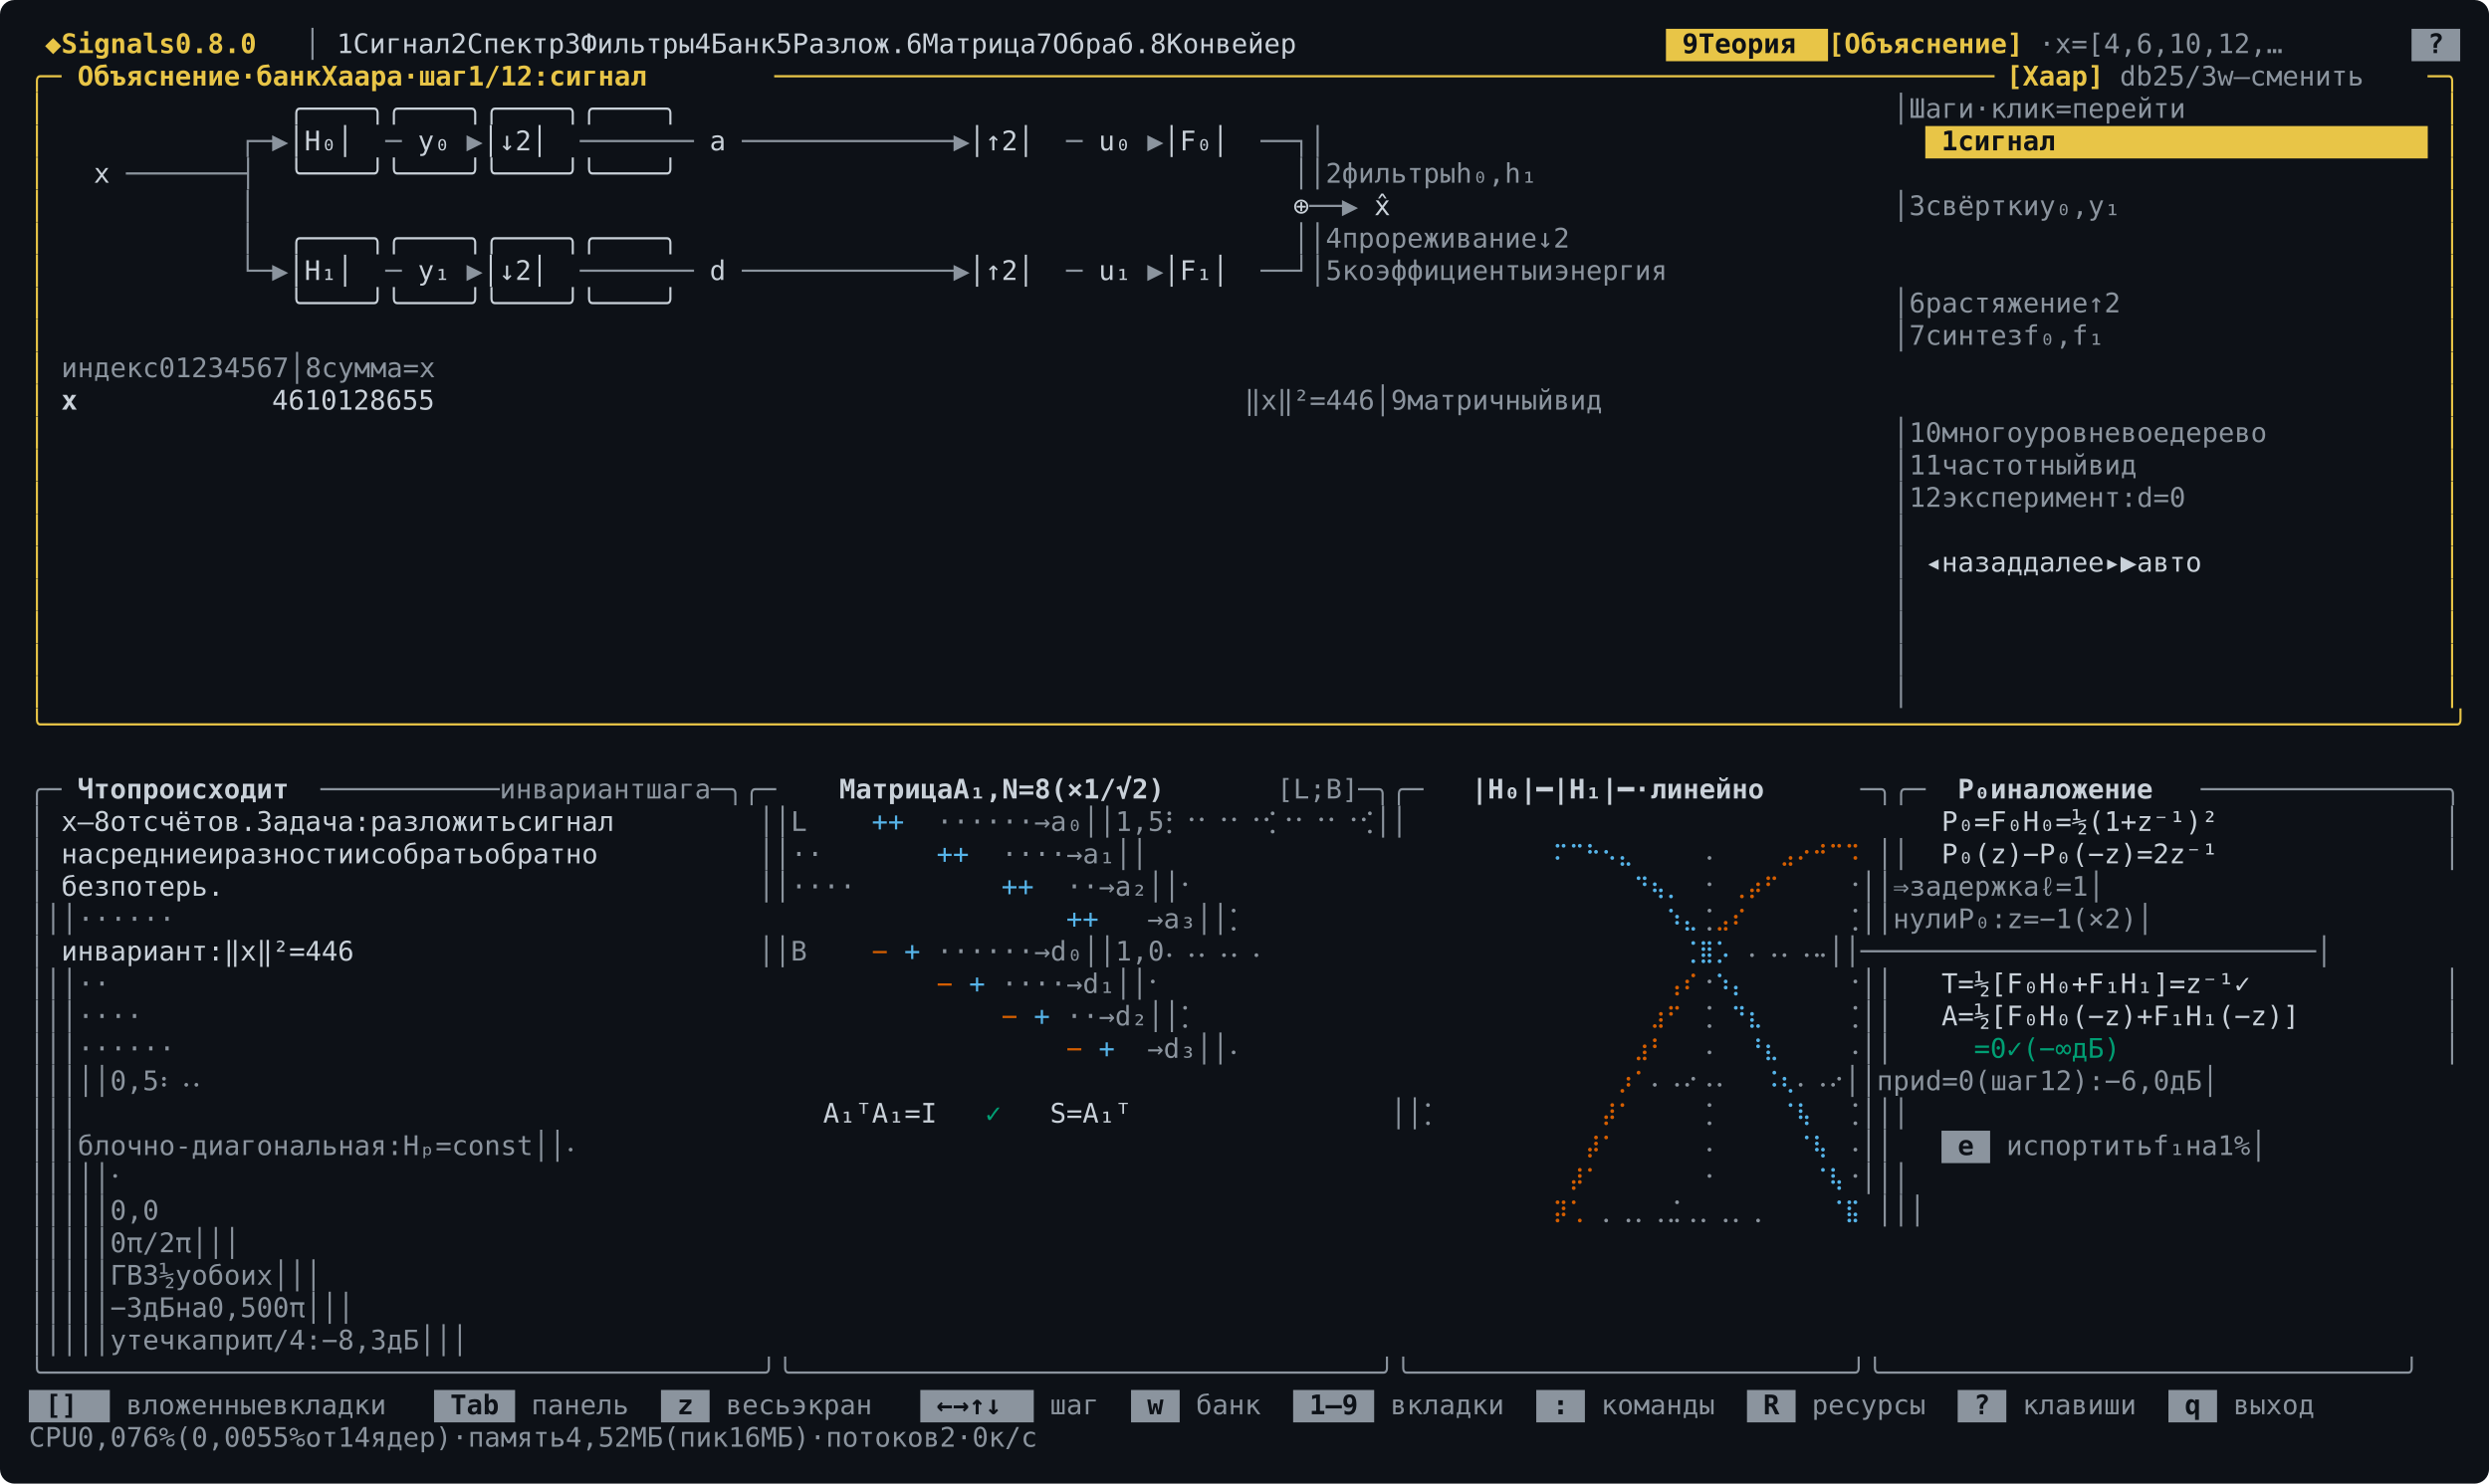
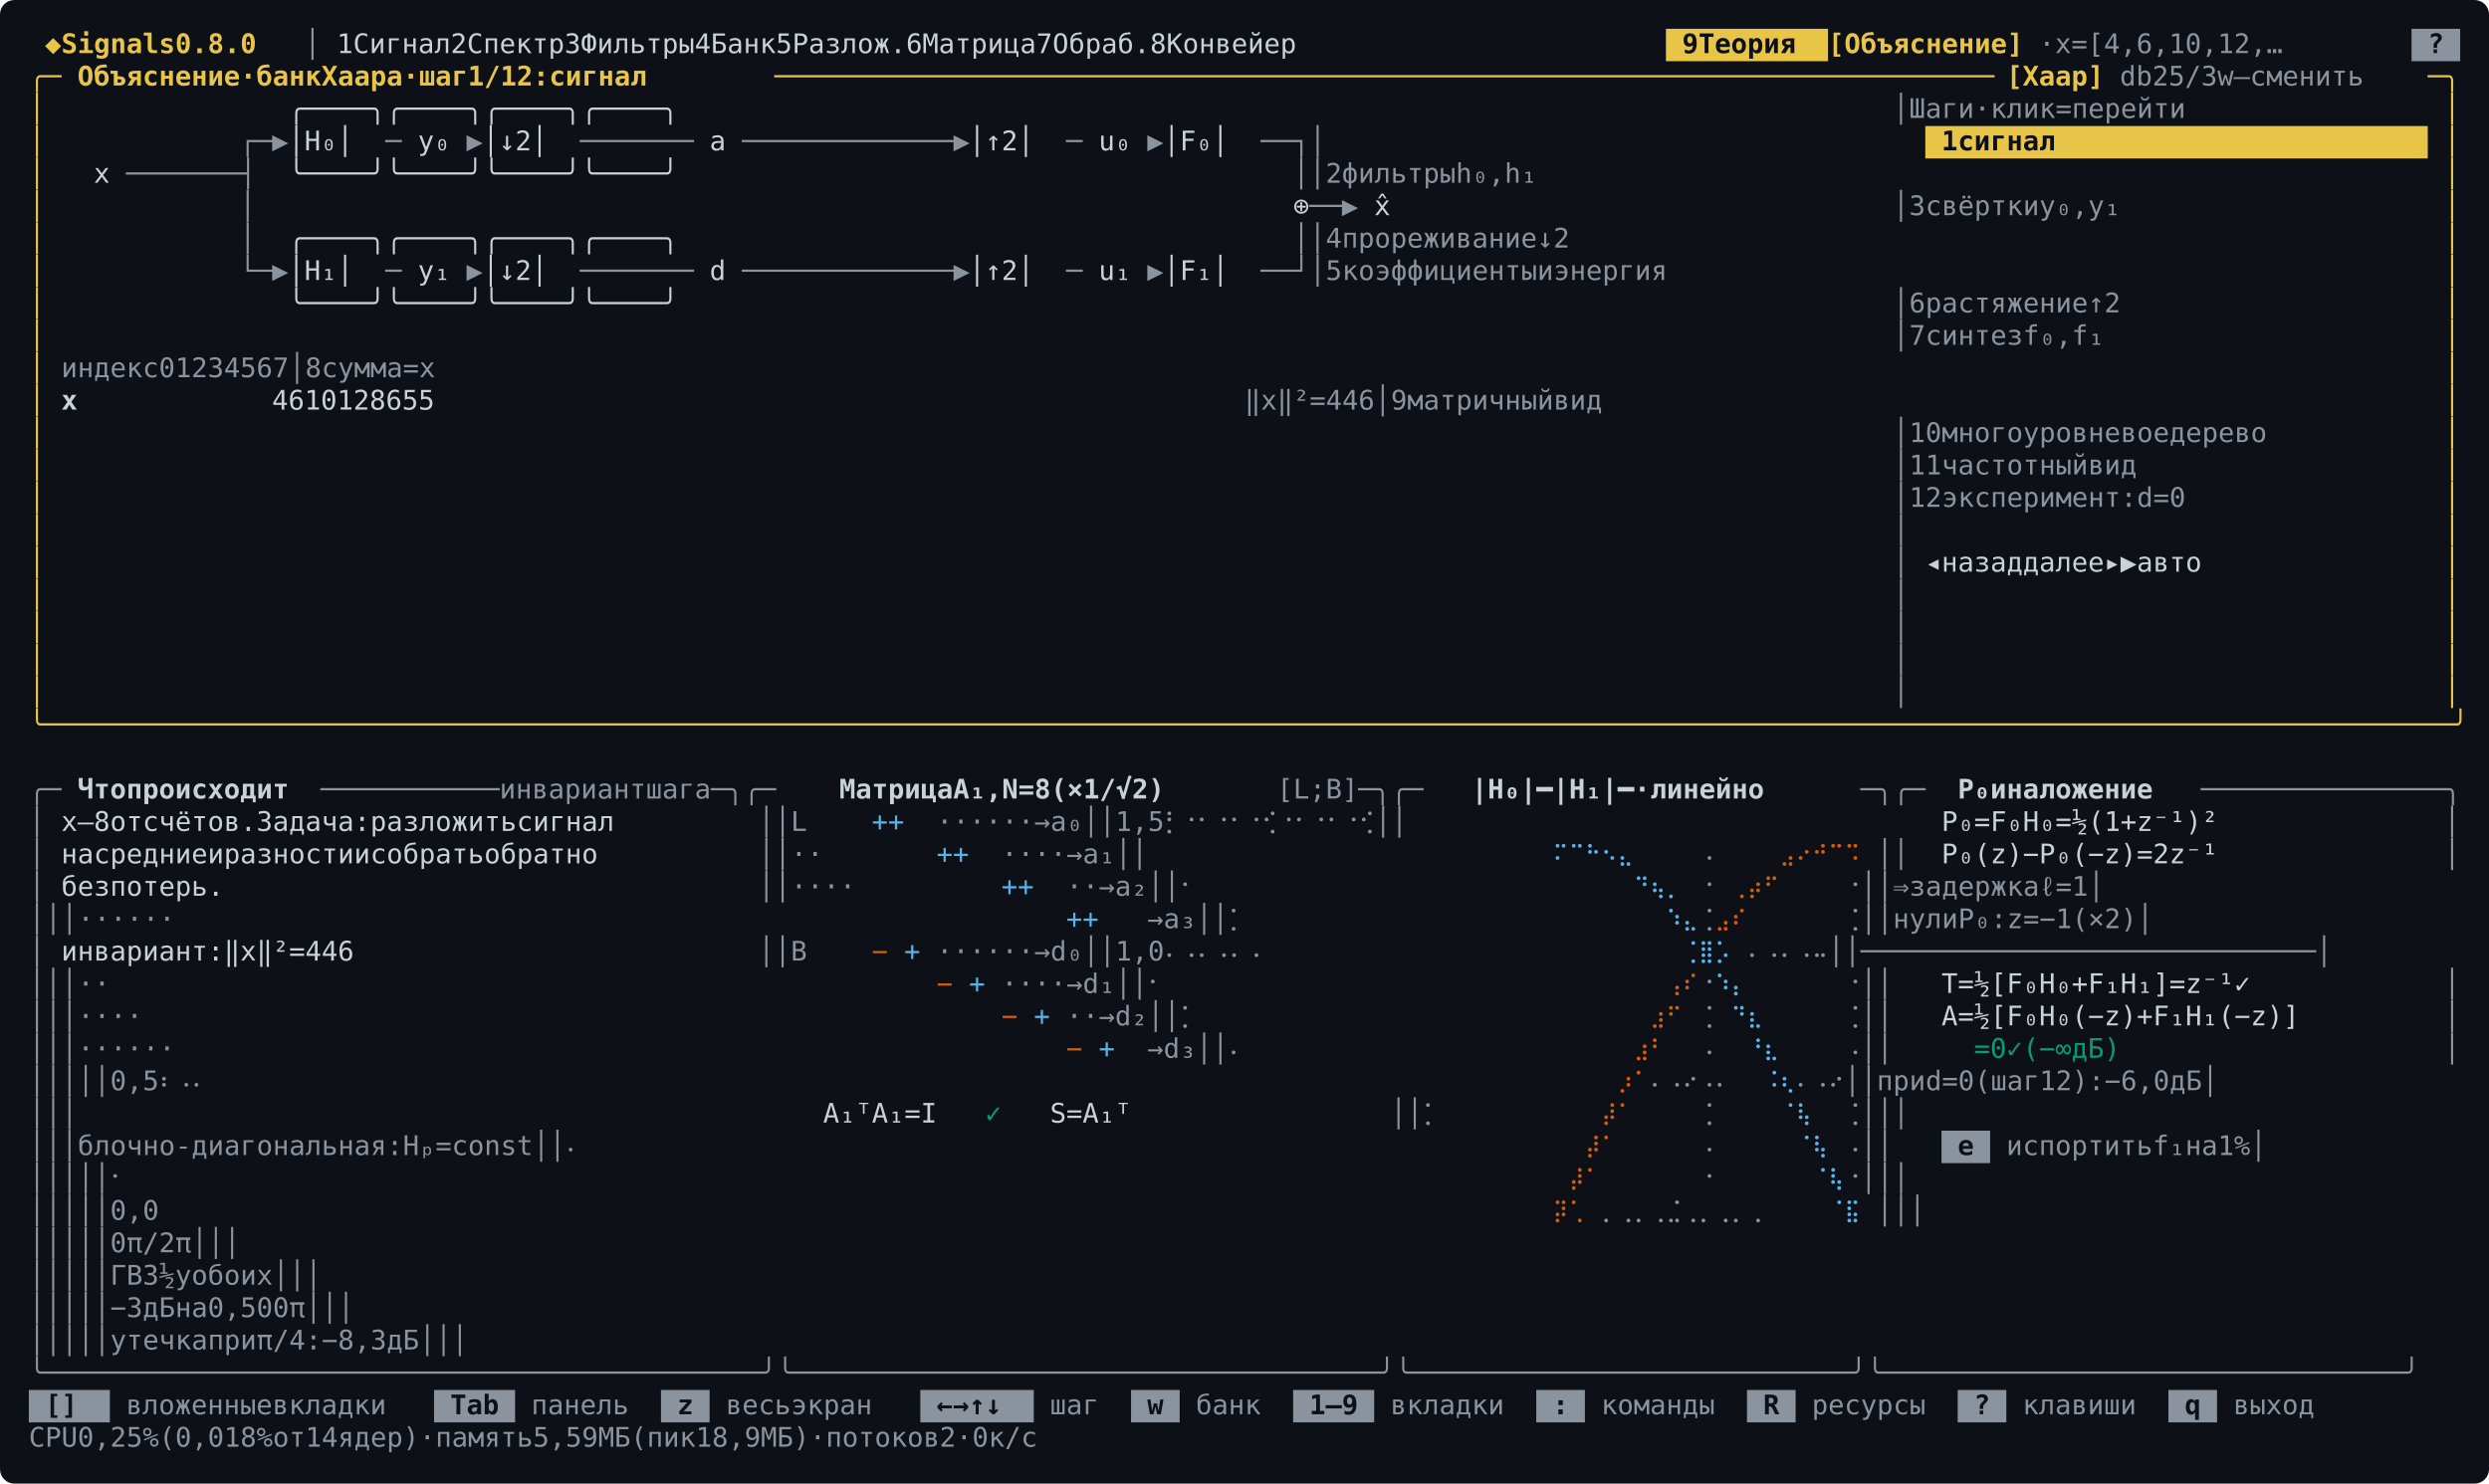
<svg xmlns="http://www.w3.org/2000/svg" width="1382" height="824" viewBox="0 0 1382 824" font-family="ui-monospace, SFMono-Regular, Menlo, Consolas, &quot;DejaVu Sans Mono&quot;, &quot;Liberation Mono&quot;, monospace" font-size="15">
  <rect width="1382" height="824" rx="8" fill="#0d1117" />
  <rect x="925" y="16" width="90" height="18" fill="#e8c547" />
  <rect x="1339" y="16" width="27" height="18" fill="#8b949e" />
  <text x="25 43 52 61 70 79 88 97 115 124 133 142 151" y="29.5" fill="#e8c547" font-weight="bold">◆Signals0.8.0</text>
  <text x="169" y="29.5" fill="#8b949e">│</text>
  <text x="187 205 214 223 232 241 250 277 295 304 313 322 331 340 367 385 394 403 412 421 430 439 466 484 493 502 511 538 556 565 574 583 592 601 610 637 655 664 673 682 691 700 709 736 754 763 772 781 790 799 826 844 853 862 871 880 889 898 907" y="29.5" fill="#c9d1d9">1Сигнал2Спектр3Фильтры4Банк5Разлож.6Матрица7Обраб.8Конвейер</text>
  <text x="934 952 961 970 979 988 997" y="29.5" fill="#0d1117" font-weight="bold">9Теория</text>
  <text x="1015 1024 1033 1042 1051 1060 1069 1078 1087 1096 1105 1114" y="29.5" fill="#e8c547" font-weight="bold">[Объяснение]</text>
  <text x="1132 1150 1168 1186 1195 1204 1222 1231 1249 1258 1267 1285 1294 1303 1312" y="29.5" fill="#8b949e">·x=[4,6,10,12,…</text>
  <text x="1348" y="29.5" fill="#0d1117" font-weight="bold">?</text>
  <text x="16 25" y="47.5" fill="#e8c547">╭─</text>
  <text x="43 52 61 70 79 88 97 106 115 124 142 160 169 178 187 205 214 223 232 241 259 277 286 295 313 322 331 340 349 367 376 385 394 403 412" y="47.5" fill="#e8c547" font-weight="bold">Объяснение·банкХаара·шаг1/12:сигнал</text>
  <text x="430 439 448 457 466 475 484 493 502 511 520 529 538 547 556 565 574 583 592 601 610 619 628 637 646 655 664 673 682 691 700 709 718 727 736 745 754 763 772 781 790 799 808 817 826 835 844 853 862 871 880 889 898 907 916 925 934 943 952 961 970 979 988 997 1006 1015 1024 1033 1042 1051 1060 1069 1078 1087 1096" y="47.5" fill="#e8c547">───────────────────────────────────────────────────────────────────────────</text>
  <text x="1114 1123 1132 1141 1150 1159" y="47.5" fill="#e8c547" font-weight="bold">[Хаар]</text>
  <text x="1177 1186 1195 1213 1222 1231 1249 1267 1285 1294 1303 1312 1321 1330 1339" y="47.5" fill="#8b949e">db25/3w—сменить</text>
  <text x="1348 1357" y="47.5" fill="#e8c547">─╮</text>
  <text x="16" y="65.5" fill="#e8c547">│</text>
  <text x="160 169 178 187 196 205 268 277 286 295 304 313 538 547 556 565 574 583 646 655 664 673 682 691" y="65.5" fill="#c9d1d9">╭────╮╭────╮╭────╮╭────╮</text>
  <text x="1051 1069 1078 1087 1096 1114 1132 1141 1150 1159 1177 1195 1204 1213 1222 1231 1240 1249" y="65.5" fill="#8b949e">│Шаги·клик=перейти</text>
  <text x="1357" y="65.5" fill="#e8c547">│</text>
  <rect x="1069" y="70" width="279" height="18" fill="#e8c547" />
  <text x="16" y="83.5" fill="#e8c547">│</text>
  <text x="133 142 151" y="83.5" fill="#8b949e">┌─▶</text>
  <text x="160 178 187 205" y="83.5" fill="#c9d1d9">│H₀│</text>
  <text x="214" y="83.5" fill="#8b949e">─</text>
  <text x="232 241" y="83.5" fill="#c9d1d9">y₀</text>
  <text x="259" y="83.5" fill="#8b949e">▶</text>
  <text x="268 286 295 313" y="83.5" fill="#c9d1d9">│↓2│</text>
  <text x="322 331 340 349 358 367 376" y="83.5" fill="#8b949e">───────</text>
  <text x="394" y="83.5" fill="#c9d1d9">a</text>
  <text x="412 421 430 439 448 457 466 475 484 493 502 511 520 529" y="83.5" fill="#8b949e">─────────────▶</text>
  <text x="538 556 565 583" y="83.5" fill="#c9d1d9">│↑2│</text>
  <text x="592" y="83.5" fill="#8b949e">─</text>
  <text x="610 619" y="83.5" fill="#c9d1d9">u₀</text>
  <text x="637" y="83.5" fill="#8b949e">▶</text>
  <text x="646 664 673 691" y="83.5" fill="#c9d1d9">│F₀│</text>
  <text x="700 709 718 1051" y="83.5" fill="#8b949e">──┐│</text>
  <text x="1078 1105 1114 1123 1132 1141 1150" y="83.5" fill="#0d1117" font-weight="bold">1сигнал</text>
  <text x="1357" y="83.5" fill="#e8c547">│</text>
  <text x="16" y="101.5" fill="#e8c547">│</text>
  <text x="52" y="101.5" fill="#c9d1d9">x</text>
  <text x="70 79 88 97 106 115 124 133" y="101.5" fill="#8b949e">───────┤</text>
  <text x="160 169 178 187 196 205 268 277 286 295 304 313 538 547 556 565 574 583 646 655 664 673 682 691" y="101.5" fill="#c9d1d9">╰────╯╰────╯╰────╯╰────╯</text>
  <text x="718 1051 1078 1105 1114 1123 1132 1141 1150 1159 1177 1186 1195 1213 1222" y="101.5" fill="#8b949e">││2фильтрыh₀,h₁</text>
  <text x="1357" y="101.5" fill="#e8c547">│</text>
  <text x="16" y="119.5" fill="#e8c547">│</text>
  <text x="133" y="119.5" fill="#8b949e">│</text>
  <text x="718" y="119.5" fill="#c9d1d9">⊕</text>
  <text x="727 736 745" y="119.5" fill="#8b949e">──▶</text>
  <text x="763" y="119.5" fill="#c9d1d9">x̂</text>
  <text x="1051 1078 1105 1114 1123 1132 1141 1150 1159 1177 1186 1195 1213 1222" y="119.5" fill="#8b949e">│3свёрткиy₀,y₁</text>
  <text x="1357" y="119.5" fill="#e8c547">│</text>
  <text x="16" y="137.5" fill="#e8c547">│</text>
  <text x="133" y="137.5" fill="#8b949e">│</text>
  <text x="160 169 178 187 196 205 268 277 286 295 304 313 538 547 556 565 574 583 646 655 664 673 682 691" y="137.5" fill="#c9d1d9">╭────╮╭────╮╭────╮╭────╮</text>
  <text x="718 1051 1078 1105 1114 1123 1132 1141 1150 1159 1168 1177 1186 1195 1204 1222 1231" y="137.5" fill="#8b949e">││4прореживание↓2</text>
  <text x="1357" y="137.5" fill="#e8c547">│</text>
  <text x="16" y="155.5" fill="#e8c547">│</text>
  <text x="133 142 151" y="155.5" fill="#8b949e">└─▶</text>
  <text x="160 178 187 205" y="155.5" fill="#c9d1d9">│H₁│</text>
  <text x="214" y="155.5" fill="#8b949e">─</text>
  <text x="232 241" y="155.5" fill="#c9d1d9">y₁</text>
  <text x="259" y="155.5" fill="#8b949e">▶</text>
  <text x="268 286 295 313" y="155.5" fill="#c9d1d9">│↓2│</text>
  <text x="322 331 340 349 358 367 376" y="155.5" fill="#8b949e">───────</text>
  <text x="394" y="155.5" fill="#c9d1d9">d</text>
  <text x="412 421 430 439 448 457 466 475 484 493 502 511 520 529" y="155.5" fill="#8b949e">─────────────▶</text>
  <text x="538 556 565 583" y="155.5" fill="#c9d1d9">│↑2│</text>
  <text x="592" y="155.5" fill="#8b949e">─</text>
  <text x="610 619" y="155.5" fill="#c9d1d9">u₁</text>
  <text x="637" y="155.5" fill="#8b949e">▶</text>
  <text x="646 664 673 691" y="155.5" fill="#c9d1d9">│F₁│</text>
  <text x="700 709 718 1051 1078 1105 1114 1123 1132 1141 1150 1159 1168 1177 1186 1195 1204 1222 1240 1249 1258 1267 1276 1285 1294" y="155.5" fill="#8b949e">──┘│5коэффициентыиэнергия</text>
  <text x="1357" y="155.5" fill="#e8c547">│</text>
  <text x="16" y="173.5" fill="#e8c547">│</text>
  <text x="160 169 178 187 196 205 268 277 286 295 304 313 538 547 556 565 574 583 646 655 664 673 682 691" y="173.5" fill="#c9d1d9">╰────╯╰────╯╰────╯╰────╯</text>
  <text x="1051 1078 1105 1114 1123 1132 1141 1150 1159 1168 1177 1186 1204 1213" y="173.5" fill="#8b949e">│6растяжение↑2</text>
  <text x="1357" y="173.5" fill="#e8c547">│</text>
  <text x="16" y="191.5" fill="#e8c547">│</text>
  <text x="1051 1078 1105 1114 1123 1132 1141 1150 1168 1177 1186 1204 1213" y="191.5" fill="#8b949e">│7синтезf₀,f₁</text>
  <text x="1357" y="191.5" fill="#e8c547">│</text>
  <text x="16" y="209.5" fill="#e8c547">│</text>
  <text x="34 43 52 61 70 79 151 223 295 367 439 511 583 655 1051 1078 1105 1114 1123 1132 1141 1159 1177" y="209.5" fill="#8b949e">индекс01234567│8сумма=x</text>
  <text x="1357" y="209.5" fill="#e8c547">│</text>
  <text x="16" y="227.5" fill="#e8c547">│</text>
  <text x="34" y="227.5" fill="#c9d1d9" font-weight="bold">x</text>
  <text x="151 223 286 295 358 367 439 511 583 655" y="227.5" fill="#c9d1d9">4610128655</text>
  <text x="691 700 709 718 736 754 763 772 1051 1078 1105 1114 1123 1132 1141 1150 1159 1168 1177 1195 1204 1213" y="227.5" fill="#8b949e">‖x‖²=446│9матричныйвид</text>
  <text x="1357" y="227.5" fill="#e8c547">│</text>
  <text x="16" y="245.5" fill="#e8c547">│</text>
  <text x="1051 1069 1078 1105 1114 1123 1132 1141 1150 1159 1168 1177 1186 1195 1204 1213 1222 1240 1249 1258 1267 1276 1285" y="245.5" fill="#8b949e">│10многоуровневоедерево</text>
  <text x="1357" y="245.5" fill="#e8c547">│</text>
  <text x="16" y="263.5" fill="#e8c547">│</text>
  <text x="1051 1069 1078 1105 1114 1123 1132 1141 1150 1159 1168 1177 1195 1204 1213" y="263.5" fill="#8b949e">│11частотныйвид</text>
  <text x="1357" y="263.5" fill="#e8c547">│</text>
  <text x="16" y="281.5" fill="#e8c547">│</text>
  <text x="1051 1069 1078 1105 1114 1123 1132 1141 1150 1159 1168 1177 1186 1195 1204 1222 1240 1258" y="281.5" fill="#8b949e">│12эксперимент:d=0</text>
  <text x="1357" y="281.5" fill="#e8c547">│</text>
  <text x="16" y="299.5" fill="#e8c547">│</text>
  <text x="1051" y="299.5" fill="#8b949e">│</text>
  <text x="1357" y="299.5" fill="#e8c547">│</text>
  <text x="16" y="317.5" fill="#e8c547">│</text>
  <text x="1051" y="317.5" fill="#8b949e">│</text>
  <text x="1069 1087 1096 1105 1114 1123 1150 1159 1168 1177 1186 1204 1231 1249 1258 1267 1276" y="317.5" fill="#c9d1d9">◂назаддалее▸▶авто</text>
  <text x="1357" y="317.5" fill="#e8c547">│</text>
  <text x="16" y="335.5" fill="#e8c547">│</text>
  <text x="1051" y="335.5" fill="#8b949e">│</text>
  <text x="1357" y="335.5" fill="#e8c547">│</text>
  <text x="16" y="353.5" fill="#e8c547">│</text>
  <text x="1051" y="353.5" fill="#8b949e">│</text>
  <text x="1357" y="353.5" fill="#e8c547">│</text>
  <text x="16" y="371.5" fill="#e8c547">│</text>
  <text x="1051" y="371.5" fill="#8b949e">│</text>
  <text x="1357" y="371.5" fill="#e8c547">│</text>
  <text x="16" y="389.5" fill="#e8c547">│</text>
  <text x="1051" y="389.5" fill="#8b949e">│</text>
  <text x="1357" y="389.5" fill="#e8c547">│</text>
  <text x="16 25 34 43 52 61 70 79 88 97 106 115 124 133 142 151 160 169 178 187 196 205 214 223 232 241 250 259 268 277 286 295 304 313 322 331 340 349 358 367 376 385 394 403 412 421 430 439 448 457 466 475 484 493 502 511 520 529 538 547 556 565 574 583 592 601 610 619 628 637 646 655 664 673 682 691 700 709 718 727 736 745 754 763 772 781 790 799 808 817 826 835 844 853 862 871 880 889 898 907 916 925 934 943 952 961 970 979 988 997 1006 1015 1024 1033 1042 1051 1060 1069 1078 1087 1096 1105 1114 1123 1132 1141 1150 1159 1168 1177 1186 1195 1204 1213 1222 1231 1240 1249 1258 1267 1276 1285 1294 1303 1312 1321 1330 1339 1348 1357" y="407.5" fill="#e8c547">╰────────────────────────────────────────────────────────────────────────────────────────────────────────────────────────────────────────────────────╯</text>
  <text x="16 25" y="443.5" fill="#8b949e">╭─</text>
  <text x="43 52 61 79 88 97 106 115 124 133 142 151 160" y="443.5" fill="#c9d1d9" font-weight="bold">Чтопроисходит</text>
  <text x="178 187 196 205 214 223 232 241 250 259 268 286 295 304 313 322 331 340 349 358 376 385 394 403 412 421 439 448" y="443.5" fill="#8b949e">───────────инвариантшага─╮╭─</text>
  <text x="466 475 484 493 502 511 520 538 547 556 574 592 610 628 637 646 655 664 673 682" y="443.5" fill="#c9d1d9" font-weight="bold">МатрицаA₁,N=8(×1/√2)</text>
  <text x="709 718 727 745 754 763 772 790 799" y="443.5" fill="#8b949e">[L;B]─╮╭─</text>
  <text x="817 826 835 844 862 889 898 907 916 934 952 970 979 988 997 1006 1015 1024" y="443.5" fill="#c9d1d9" font-weight="bold">|H₀|━|H₁|━·линейно</text>
  <text x="1033 1042 1060 1069" y="443.5" fill="#8b949e">─╮╭─</text>
  <text x="1087 1096 1114 1132 1141 1150 1159 1168 1177 1186 1195 1204" y="443.5" fill="#c9d1d9" font-weight="bold">P₀иналожение</text>
  <text x="1222 1231 1240 1249 1258 1267 1276 1285 1294 1303 1312 1321 1330 1339 1348 1357" y="443.5" fill="#8b949e">───────────────╮</text>
  <text x="16" y="461.5" fill="#8b949e">│</text>
  <text x="34 52 70 88 97 106 115 124 133 142 151 160 178 187 196 205 214 223 232 250 259 268 277 286 295 304 313 322 340 349 358 367 376 385" y="461.5" fill="#c9d1d9">x—8отсчётов.Задача:разложитьсигнал</text>
  <text x="421 439 457" y="461.5" fill="#8b949e">││L</text>
  <text x="484 502" y="461.5" fill="#56b4e9">++</text>
  <text x="520 538 556 574 592 610 637 655 664 772 790 826 835 844 862 871 889 898 916 925 943 952 970 979 997 1006 1024 1042 1060" y="461.5" fill="#8b949e">······→a₀││1,5⡃⠐⠂⠐⠂⠐⢊⠐⠂⠐⠂⠐⢊││</text>
  <text x="1078 1087 1105 1123 1132 1141 1150 1168 1186 1195 1204 1222 1240 1249 1258 1267 1276" y="461.5" fill="#c9d1d9">P₀=F₀H₀=½(1+z⁻¹)²</text>
  <text x="1357" y="461.5" fill="#8b949e">│</text>
  <text x="16" y="479.5" fill="#8b949e">│</text>
  <text x="34 43 61 70 79 88 97 106 115 133 151 160 169 178 187 196 205 214 232 250 259 268 277 286 295 304 322 331 340 349 358 367 376" y="479.5" fill="#c9d1d9">насредниеиразностиисобратьобратно</text>
  <text x="421 439 484 502" y="479.5" fill="#8b949e">││··</text>
  <text x="520 538" y="479.5" fill="#56b4e9">++</text>
  <text x="556 574 592 610 637 655 664 772 790" y="479.5" fill="#8b949e">····→a₁││</text>
  <text x="862 871 880 889 898" y="479.5" fill="#56b4e9">⠍⠉⠓⠢⣄</text>
  <text x="943" y="479.5" fill="#8b949e">⠠</text>
  <text x="988 997 1006 1015 1024" y="479.5" fill="#d55e00">⣠⠔⠚⠉⠩</text>
  <text x="1042 1060" y="479.5" fill="#8b949e">││</text>
  <text x="1078 1087 1096 1105 1114 1132 1150 1159 1168 1177 1186 1195 1213 1231 1240 1249 1258" y="479.5" fill="#c9d1d9">P₀(z)−P₀(−z)=2z⁻¹</text>
  <text x="1357" y="479.5" fill="#8b949e">│</text>
  <text x="16" y="497.5" fill="#8b949e">│</text>
  <text x="34 43 52 70 79 88 97 106 115 124" y="497.5" fill="#c9d1d9">безпотерь.</text>
  <text x="421 439 484 502 520 538" y="497.5" fill="#8b949e">││····</text>
  <text x="556 574" y="497.5" fill="#56b4e9">++</text>
  <text x="592 610 637 655 664 772 790 862" y="497.5" fill="#8b949e">··→a₂││⠂</text>
  <text x="907 916 925" y="497.5" fill="#56b4e9">⠙⢦⡀</text>
  <text x="943" y="497.5" fill="#8b949e">⠐</text>
  <text x="961 970 979" y="497.5" fill="#d55e00">⢀⡴⠋</text>
  <text x="1024 1042 1060 1078 1096 1105 1114 1123 1132 1141 1150 1159 1177 1195 1213 1357" y="497.5" fill="#8b949e">⠐││⇒задержкаℓ=1│</text>
  <text x="16 421 439 484 502 520 538 556 574" y="515.5" fill="#8b949e">│││······</text>
  <text x="592 610" y="515.5" fill="#56b4e9">++</text>
  <text x="637 655 664 772 790 862" y="515.5" fill="#8b949e">→a₃││⡁</text>
  <text x="925 934" y="515.5" fill="#56b4e9">⠱⣄</text>
  <text x="943" y="515.5" fill="#8b949e">⢈</text>
  <text x="952 961" y="515.5" fill="#d55e00">⣠⠎</text>
  <text x="1024 1042 1060 1078 1087 1096 1105 1123 1132 1141 1159 1177 1195 1204 1222 1231 1240 1249 1357" y="515.5" fill="#8b949e">⢈││нулиP₀:z=−1(×2)│</text>
  <text x="16" y="533.5" fill="#8b949e">│</text>
  <text x="34 43 52 61 70 79 88 97 106 115 133 142 151 160 178 196 205 214" y="533.5" fill="#c9d1d9">инвариант:‖x‖²=446</text>
  <text x="421 439 457" y="533.5" fill="#8b949e">││B</text>
  <text x="484" y="533.5" fill="#d55e00">−</text>
  <text x="502" y="533.5" fill="#56b4e9">+</text>
  <text x="520 538 556 574 592 610 637 655 664 772 790 826 835 844 862 871 889 898 916 925" y="533.5" fill="#8b949e">······→d₀││1,0⠄⠠⠄⠠⠄⠠</text>
  <text x="934 943 952" y="533.5" fill="#56b4e9">⢈⣿⡡</text>
  <text x="970 979 997 1006 1024 1042 1060 1078 1087 1096 1105 1114 1123 1132 1141 1150 1159 1168 1177 1186 1195 1204 1213 1222 1231 1240 1249 1258 1267 1276 1285 1294 1303 1312 1321 1357" y="533.5" fill="#8b949e">⠄⠠⠄⠠⠤││────────────────────────────│</text>
  <text x="16 421 439 484 502" y="551.5" fill="#8b949e">│││··</text>
  <text x="520" y="551.5" fill="#d55e00">−</text>
  <text x="538" y="551.5" fill="#56b4e9">+</text>
  <text x="556 574 592 610 637 655 664 772 790 862" y="551.5" fill="#8b949e">····→d₁││⠂</text>
  <text x="925 934" y="551.5" fill="#d55e00">⢠⠎</text>
  <text x="943" y="551.5" fill="#8b949e">⠐</text>
  <text x="952 961" y="551.5" fill="#56b4e9">⠱⡄</text>
  <text x="1024 1042 1060" y="551.5" fill="#8b949e">⠐││</text>
  <text x="1078 1096 1114 1123 1132 1141 1150 1159 1177 1195 1204 1213 1222 1231 1249 1267 1276 1285 1303" y="551.5" fill="#c9d1d9">T=½[F₀H₀+F₁H₁]=z⁻¹✓</text>
  <text x="1357" y="551.5" fill="#8b949e">│</text>
  <text x="16 421 439 484 502 520 538" y="569.5" fill="#8b949e">│││····</text>
  <text x="556" y="569.5" fill="#d55e00">−</text>
  <text x="574" y="569.5" fill="#56b4e9">+</text>
  <text x="592 610 637 655 664 772 790 862" y="569.5" fill="#8b949e">··→d₂││⡁</text>
  <text x="916 925" y="569.5" fill="#d55e00">⣰⠋</text>
  <text x="943" y="569.5" fill="#8b949e">⢈</text>
  <text x="961 970" y="569.5" fill="#56b4e9">⠙⣆</text>
  <text x="1024 1042 1060" y="569.5" fill="#8b949e">⢈││</text>
  <text x="1078 1096 1114 1123 1132 1141 1150 1159 1168 1177 1186 1195 1213 1231 1240 1249 1258 1267 1276 1285 1294 1303" y="569.5" fill="#c9d1d9">A=½[F₀H₀(−z)+F₁H₁(−z)]</text>
  <text x="1357" y="569.5" fill="#8b949e">│</text>
  <text x="16 421 439 484 502 520 538 556 574" y="587.5" fill="#8b949e">│││······</text>
  <text x="592" y="587.5" fill="#d55e00">−</text>
  <text x="610" y="587.5" fill="#56b4e9">+</text>
  <text x="637 655 664 772 790 862" y="587.5" fill="#8b949e">→d₃││⠄</text>
  <text x="907 916" y="587.5" fill="#d55e00">⣰⠃</text>
  <text x="943" y="587.5" fill="#8b949e">⠠</text>
  <text x="970 979" y="587.5" fill="#56b4e9">⠘⣆</text>
  <text x="1024 1042 1060" y="587.5" fill="#8b949e">⠠││</text>
  <text x="1096 1114 1132 1150 1159 1168 1186 1195 1204" y="587.5" fill="#009e73">=0✓(−∞дБ)</text>
  <text x="1357" y="587.5" fill="#8b949e">│</text>
  <text x="16 421 439 772 790 826 835 844 862 871 889" y="605.5" fill="#8b949e">│││││0,5⠆⠠⠄</text>
  <text x="898 907" y="605.5" fill="#d55e00">⡰⠁</text>
  <text x="916 925 943 952 970" y="605.5" fill="#8b949e">⠄⠠⠔⠠⠄</text>
  <text x="979 988" y="605.5" fill="#56b4e9">⠨⢆</text>
  <text x="997 1006 1024 1042 1060 1078 1087 1096 1114 1132 1150 1168 1177 1186 1195 1213 1222 1231 1240 1258 1267 1276 1285 1303 1312 1357" y="605.5" fill="#8b949e">⠄⠠⠔││приd=0(шаг12):−6,0дБ│</text>
  <text x="16 421 439" y="623.5" fill="#8b949e">│││</text>
  <text x="457 466 475 484 493 511 529" y="623.5" fill="#c9d1d9">A₁ᵀA₁=I</text>
  <text x="547" y="623.5" fill="#009e73">✓</text>
  <text x="583 601 619 628 637" y="623.5" fill="#c9d1d9">S=A₁ᵀ</text>
  <text x="772 790 862" y="623.5" fill="#8b949e">││⡁</text>
  <text x="889 898" y="623.5" fill="#d55e00">⡼⠁</text>
  <text x="943" y="623.5" fill="#8b949e">⢈</text>
  <text x="988 997" y="623.5" fill="#56b4e9">⠈⢧</text>
  <text x="1024 1042 1060 1357" y="623.5" fill="#8b949e">⢈│││</text>
  <rect x="1078" y="628" width="27" height="18" fill="#8b949e" />
  <text x="16 421 439 457 466 475 484 493 502 511 520 529 538 547 556 565 574 583 592 601 610 619 628 646 655 673 691 700 709 718 727 772 790 862" y="641.5" fill="#8b949e">│││блочно-диагональная:Hₚ=const││⠄</text>
  <text x="880 889" y="641.5" fill="#d55e00">⡼⠁</text>
  <text x="943" y="641.5" fill="#8b949e">⠠</text>
  <text x="997 1006" y="641.5" fill="#56b4e9">⠈⢧</text>
  <text x="1024 1042 1060" y="641.5" fill="#8b949e">⠠││</text>
  <text x="1087" y="641.5" fill="#0d1117" font-weight="bold">e</text>
  <text x="1114 1123 1132 1141 1150 1159 1168 1177 1186 1204 1213 1231 1240 1258 1276 1357" y="641.5" fill="#8b949e">испортитьf₁на1%│</text>
  <text x="16 421 439 772 790 862" y="659.5" fill="#8b949e">│││││⠂</text>
  <text x="871 880" y="659.5" fill="#d55e00">⡼⠁</text>
  <text x="943" y="659.5" fill="#8b949e">⠐</text>
  <text x="1006 1015" y="659.5" fill="#56b4e9">⠈⢧</text>
  <text x="1024 1042 1060 1357" y="659.5" fill="#8b949e">⠐│││</text>
  <text x="16 421 439 772 790 826 835 844" y="677.5" fill="#8b949e">│││││0,0</text>
  <text x="862 871" y="677.5" fill="#d55e00">⡽⢁</text>
  <text x="889 898 916 925 943 952 970 979 997 1006" y="677.5" fill="#8b949e">⡀⢀⡀⢀⣈⢀⡀⢀⡀⢀</text>
  <text x="1015 1024" y="677.5" fill="#56b4e9">⠈⣯</text>
  <text x="1042 1060 1357" y="677.5" fill="#8b949e">│││</text>
  <text x="16 421 439 772 790 862 934 943 952 1024 1042 1060 1357" y="695.5" fill="#8b949e">│││││0π/2π│││</text>
  <text x="16 421 439 772 790 808 817 826 844 862 880 889 898 907 916 1042 1060 1357" y="713.5" fill="#8b949e">│││││ГВЗ½уобоих│││</text>
  <text x="16 421 439 772 790 808 817 835 844 862 871 889 898 907 916 925 934 1042 1060 1357" y="731.5" fill="#8b949e">│││││−3дБна0,500π│││</text>
  <text x="16 421 439 772 790 808 817 826 835 844 853 871 880 889 907 916 925 934 952 961 970 979 997 1006 1042 1060 1357" y="749.5" fill="#8b949e">│││││утечкаприπ/4:−8,3дБ│││</text>
  <text x="16 25 34 43 52 61 70 79 88 97 106 115 124 133 142 151 160 169 178 187 196 205 214 223 232 241 250 259 268 277 286 295 304 313 322 331 340 349 358 367 376 385 394 403 412 421 439 448 457 466 475 484 493 502 511 520 529 538 547 556 565 574 583 592 601 610 619 628 637 646 655 664 673 682 691 700 709 718 727 736 745 754 763 772 790 799 808 817 826 835 844 853 862 871 880 889 898 907 916 925 934 943 952 961 970 979 988 997 1006 1015 1024 1033 1042 1060 1069 1078 1087 1096 1105 1114 1123 1132 1141 1150 1159 1168 1177 1186 1195 1204 1213 1222 1231 1240 1249 1258 1267 1276 1285 1294 1303 1312 1321 1330 1339 1348 1357" y="767.5" fill="#8b949e">╰────────────────────────────────────────────╯╰────────────────────────────────────╯╰───────────────────────────╯╰────────────────────────────────╯</text>
  <rect x="16" y="772" width="45" height="18" fill="#8b949e" />
  <rect x="241" y="772" width="45" height="18" fill="#8b949e" />
  <rect x="367" y="772" width="27" height="18" fill="#8b949e" />
  <rect x="511" y="772" width="63" height="18" fill="#8b949e" />
  <rect x="628" y="772" width="27" height="18" fill="#8b949e" />
  <rect x="718" y="772" width="45" height="18" fill="#8b949e" />
  <rect x="853" y="772" width="27" height="18" fill="#8b949e" />
  <rect x="970" y="772" width="27" height="18" fill="#8b949e" />
  <rect x="1087" y="772" width="27" height="18" fill="#8b949e" />
  <rect x="1204" y="772" width="27" height="18" fill="#8b949e" />
  <text x="25 43" y="785.5" fill="#0d1117" font-weight="bold">[]</text>
  <text x="70 79 88 97 106 115 124 133 142 160 169 178 187 196 205 214" y="785.5" fill="#8b949e">вложенныевкладки</text>
  <text x="250 259 268" y="785.5" fill="#0d1117" font-weight="bold">Tab</text>
  <text x="295 304 313 322 331 340" y="785.5" fill="#8b949e">панель</text>
  <text x="376" y="785.5" fill="#0d1117" font-weight="bold">z</text>
  <text x="403 412 421 430 448 457 466 475 484" y="785.5" fill="#8b949e">весьэкран</text>
  <text x="520 529 547 556" y="785.5" fill="#0d1117" font-weight="bold">←→↑↓</text>
  <text x="583 592 601" y="785.5" fill="#8b949e">шаг</text>
  <text x="637" y="785.5" fill="#0d1117" font-weight="bold">w</text>
  <text x="664 673 682 691" y="785.5" fill="#8b949e">банк</text>
  <text x="727 736 745" y="785.5" fill="#0d1117" font-weight="bold">1–9</text>
  <text x="772 781 790 799 808 817 826" y="785.5" fill="#8b949e">вкладки</text>
  <text x="862" y="785.5" fill="#0d1117" font-weight="bold">:</text>
  <text x="889 898 907 916 925 934 943" y="785.5" fill="#8b949e">команды</text>
  <text x="979" y="785.5" fill="#0d1117" font-weight="bold">R</text>
  <text x="1006 1015 1024 1033 1042 1051 1060" y="785.5" fill="#8b949e">ресурсы</text>
  <text x="1096" y="785.5" fill="#0d1117" font-weight="bold">?</text>
  <text x="1123 1132 1141 1150 1159 1168 1177" y="785.5" fill="#8b949e">клавиши</text>
  <text x="1213" y="785.5" fill="#0d1117" font-weight="bold">q</text>
  <text x="1240 1249 1258 1267 1276" y="785.5" fill="#8b949e">выход</text>
-   <text x="16 25 34 52 61 70 79 88 106 124 133 142 151 160 169 178 196 214 223 241 250 268 277 286 295 304 322 340 349 358 367 376 385 403 412 421 430 448 457 475 484 493 502 520 529 547 556 565 583 601 610 619 628 637 646 655 673 691 709 727 736 745" y="803.5" fill="#8b949e">CPU0,076%(0,0055%от14ядер)·память4,52МБ(пик16МБ)·потоков2·0к/с</text>
+   <text x="16 25 34 52 61 70 79 97 115 124 133 142 151 160 178 196 205 223 232 250 259 268 277 286 304 322 331 340 349 358 367 385 394 403 412 430 439 457 466 475 484 502 511 520 529 547 556 565 583 601 610 619 628 637 646 655 673 691 709 727 736 745" y="803.5" fill="#8b949e">CPU0,25%(0,018%от14ядер)·память5,59МБ(пик18,9МБ)·потоков2·0к/с</text>
</svg>
